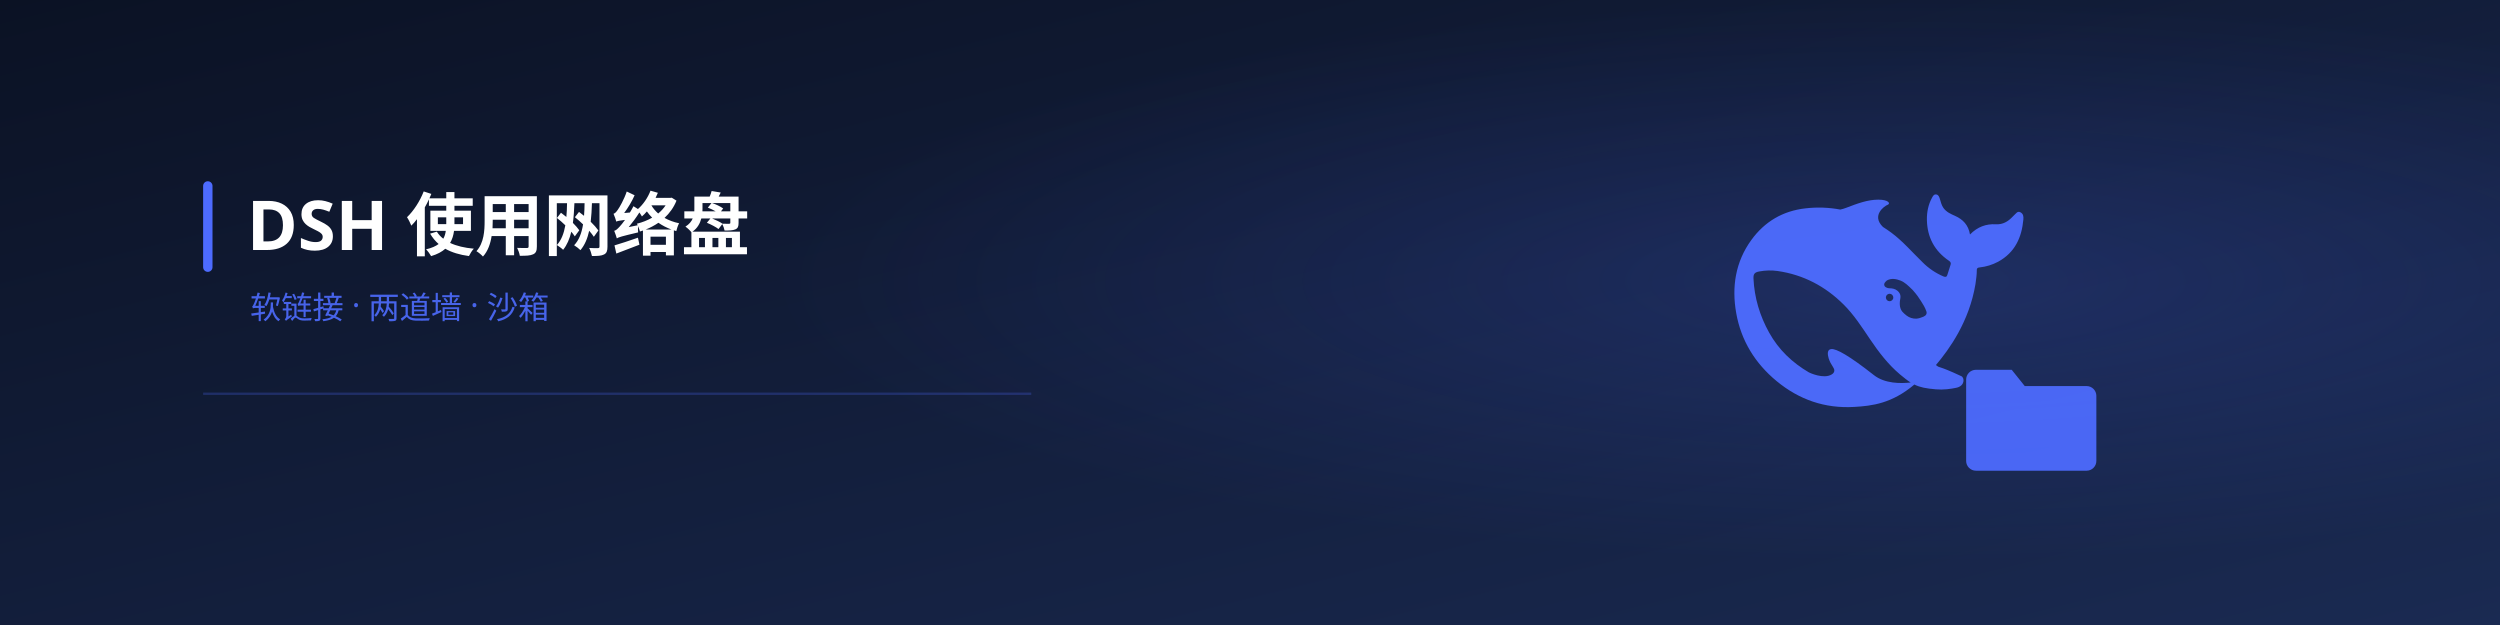
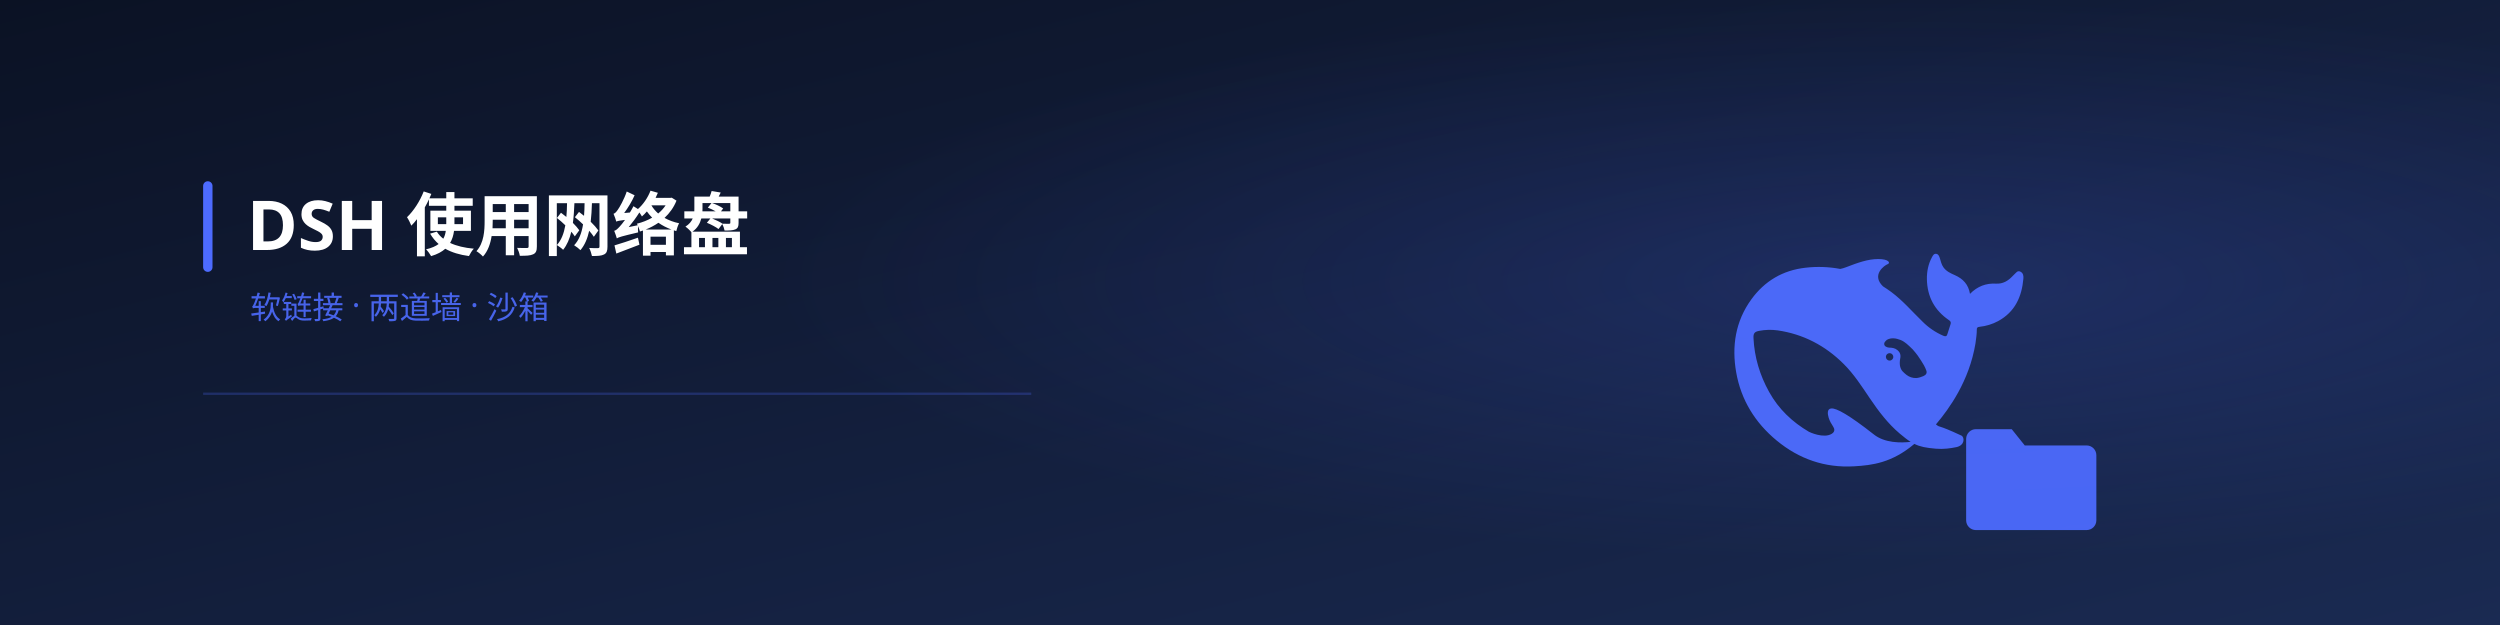
<svg xmlns="http://www.w3.org/2000/svg" width="1600" height="400" viewBox="0 0 1600 400" font-family="Microsoft YaHei, PingFang SC, sans-serif">
  <defs>
    <linearGradient id="bg" x1="0" y1="0" x2="1" y2="1">
      <stop offset="0%" stop-color="#0b1224" />
      <stop offset="100%" stop-color="#1a2a52" />
    </linearGradient>
    <radialGradient id="glow" cx="76%" cy="45%" r="45%">
      <stop offset="0%" stop-color="#4d6bfe" stop-opacity="0.18" />
      <stop offset="100%" stop-color="#4d6bfe" stop-opacity="0" />
    </radialGradient>
  </defs>
  <rect width="1600" height="400" fill="url(#bg)" />
  <rect width="1600" height="400" fill="url(#glow)" />
-   <g transform="translate(1110.00,100.00) scale(7.70833)" opacity="0.96">
+   <g transform="translate(1110.00,138.00) scale(7.70833)" opacity="0.96">
    <g fill="#4d6bfe">
      <path d="M23.748 4.651c-.254-.124-.364.113-.512.233-.051.04-.094.09-.137.137-.372.397-.806.657-1.373.626-.829-.046-1.537.214-2.163.848-.133-.782-.575-1.248-1.247-1.548-.352-.155-.708-.311-.955-.65-.172-.24-.219-.509-.305-.774-.055-.16-.11-.323-.293-.35-.2-.031-.278.136-.356.276-.313.572-.434 1.202-.422 1.84.027 1.436.633 2.58 1.838 3.393.137.094.172.187.129.323-.082.28-.18.553-.266.833-.055.179-.137.218-.328.14a5.5 5.5 0 0 1-1.737-1.179c-.857-.828-1.631-1.743-2.597-2.46a12 12 0 0 0-.689-.47c-.985-.957.13-1.743.387-1.836.27-.098.094-.433-.778-.428-.872.003-1.67.295-2.687.685a3 3 0 0 1-.465.136 9.6 9.6 0 0 0-2.883-.101c-1.885.21-3.39 1.1-4.497 2.622C.082 8.776-.231 10.854.152 13.02c.403 2.284 1.568 4.175 3.36 5.653 1.857 1.533 3.997 2.284 6.438 2.14 1.482-.085 3.132-.284 4.994-1.86.47.234.962.328 1.78.398.629.058 1.235-.031 1.705-.129.735-.155.684-.836.418-.961-2.155-1.004-1.682-.595-2.112-.926 1.095-1.295 2.768-3.598 3.284-6.733.05-.346.115-.834.108-1.114-.004-.171.035-.238.23-.257a4.2 4.2 0 0 0 1.545-.475c1.397-.763 1.96-2.016 2.093-3.517.02-.23-.004-.467-.247-.588M11.58 18.168c-2.088-1.642-3.101-2.183-3.52-2.16-.39.024-.32.472-.234.763.09.288.207.487.371.74.114.167.192.416-.113.603-.673.416-1.842-.14-1.897-.168-1.361-.801-2.5-1.86-3.301-3.306-.775-1.393-1.225-2.888-1.299-4.482-.02-.385.094-.522.477-.592a4.7 4.7 0 0 1 1.53-.038c2.131.311 3.946 1.264 5.467 2.774.868.86 1.525 1.887 2.202 2.89.72 1.066 1.494 2.082 2.48 2.915.348.291.626.513.892.677-.802.09-2.14.109-3.055-.615zm1.001-6.44a.306.306 0 0 1 .415-.287.3.3 0 0 1 .113.074.3.3 0 0 1 .086.214c0 .17-.136.307-.308.307a.303.303 0 0 1-.306-.307m3.11 1.596c-.2.081-.4.151-.591.16a1.25 1.25 0 0 1-.798-.254c-.274-.23-.47-.358-.551-.758a1.7 1.7 0 0 1 .015-.588c.07-.327-.007-.537-.238-.727-.188-.156-.426-.199-.689-.199a.6.6 0 0 1-.254-.078.253.253 0 0 1-.114-.358 1 1 0 0 1 .192-.21c.356-.202.767-.136 1.146.016.352.144.618.408 1.001.782.392.451.462.576.685.915.176.264.336.536.446.848.066.194-.02.353-.25.45" />
    </g>
  </g>
-   <g transform="translate(1250.00,220.00) scale(4.16667)" opacity="0.94">
+   <g transform="translate(1250.00,258.00) scale(4.16667)" opacity="0.94">
    <g fill="#4d6bfe">
      <path d="M2 5.5 A1.5 1.5 0 0 1 3.5 4 H9 L11 6.5 H20.5 A1.5 1.5 0 0 1 22 8 V18 A1.5 1.5 0 0 1 20.5 19.5 H3.5 A1.5 1.5 0 0 1 2 18 Z" />
    </g>
  </g>
  <rect x="130" y="116" width="6" height="58" fill="#4d6bfe" rx="3" />
  <text x="158" y="160" font-size="44" font-weight="bold" fill="#ffffff">DSH 使用网络盘</text>
  <text x="160" y="204" font-size="20" fill="#4d6bfe" opacity="0.9">软链接 · 两道墙 · 沙箱</text>
  <line x1="130" y1="252" x2="660" y2="252" stroke="#4d6bfe" stroke-opacity="0.25" stroke-width="1.5" />
</svg>
